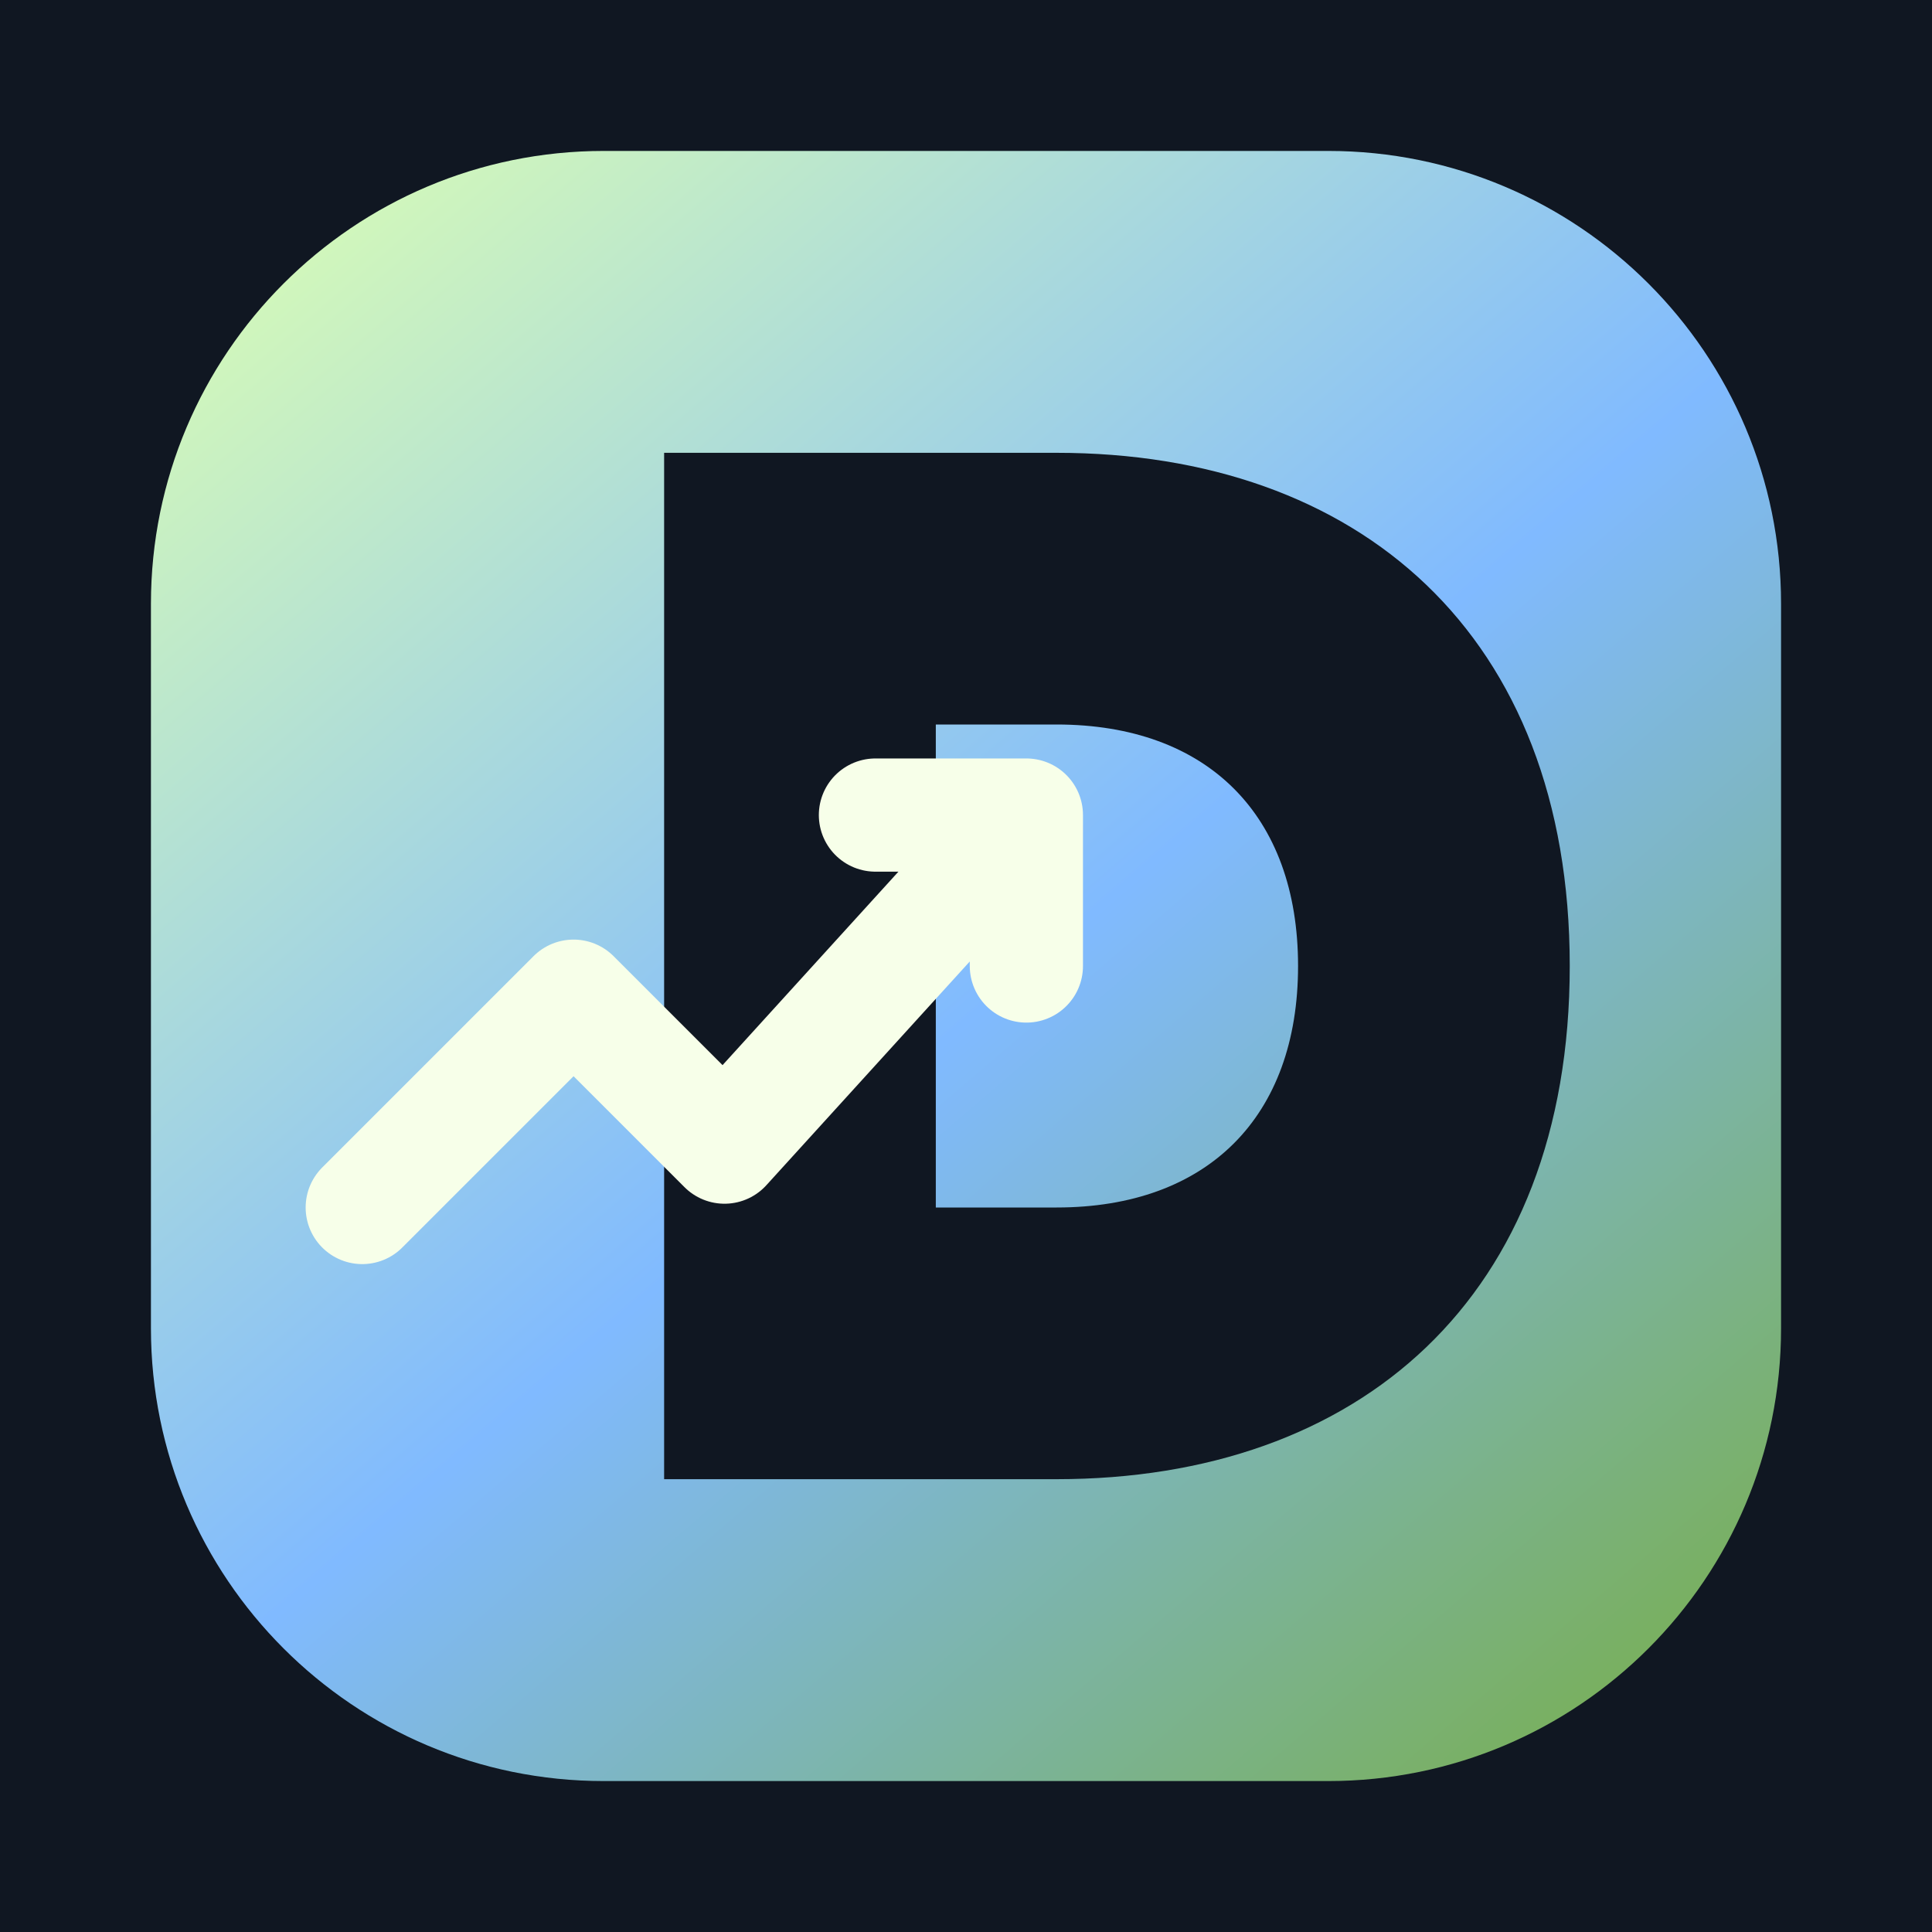
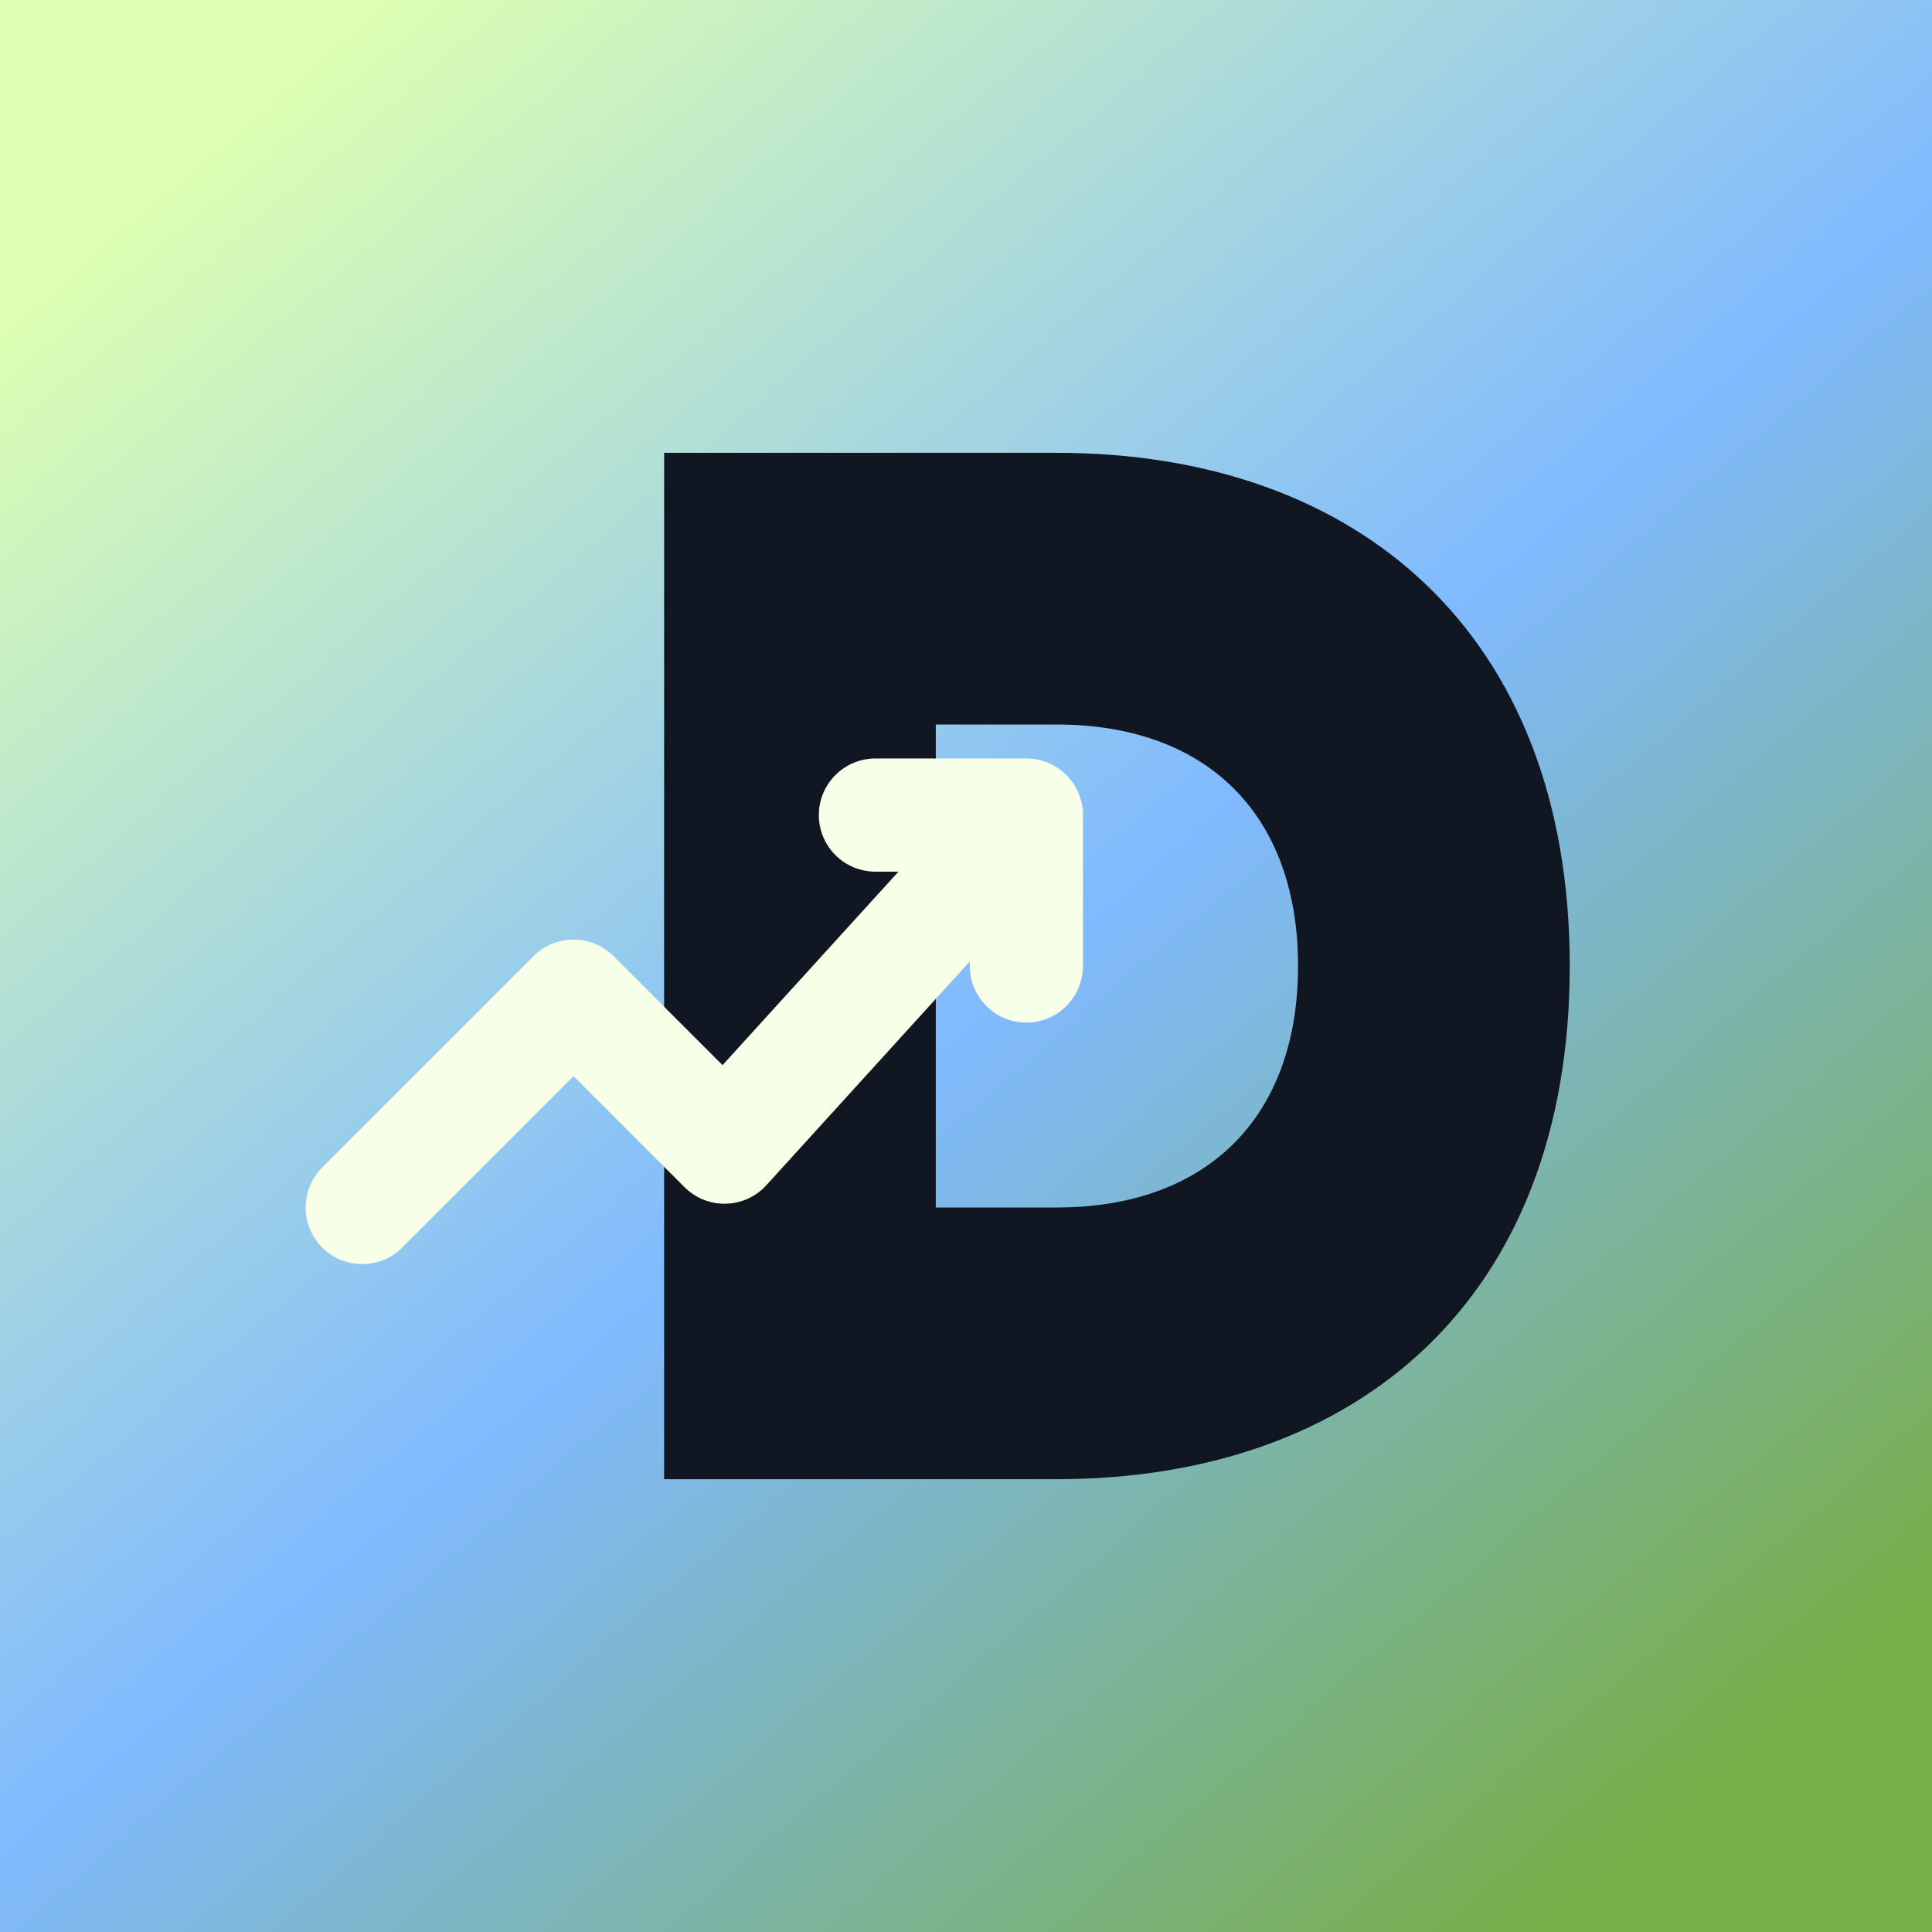
<svg xmlns="http://www.w3.org/2000/svg" viewBox="0 0 512 512">
  <defs>
    <linearGradient id="midnight-mask" x1="64" y1="32" x2="448" y2="480" gradientUnits="userSpaceOnUse">
      <stop stop-color="#dcffb2" />
      <stop offset=".52" stop-color="#80baff" />
      <stop offset="1" stop-color="#78ae47" />
    </linearGradient>
  </defs>
-   <rect width="512" height="512" fill="#101722" />
-   <rect x="40" y="40" width="432" height="432" rx="120" fill="url(#midnight-mask)" />
+   <rect width="512" height="512" fill="url(#midnight-mask)" />
  <path d="M176 120h104c80 0 136 48 136 136s-56 136-136 136H176V120Zm72 72v128h32c40 0 64-24 64-64s-24-64-64-64h-32Z" fill="#101722" />
  <path d="m96 320 56-56 40 40 80-88m-40 0h40v40" fill="none" stroke="#f7ffe9" stroke-width="30" stroke-linecap="round" stroke-linejoin="round" />
</svg>
